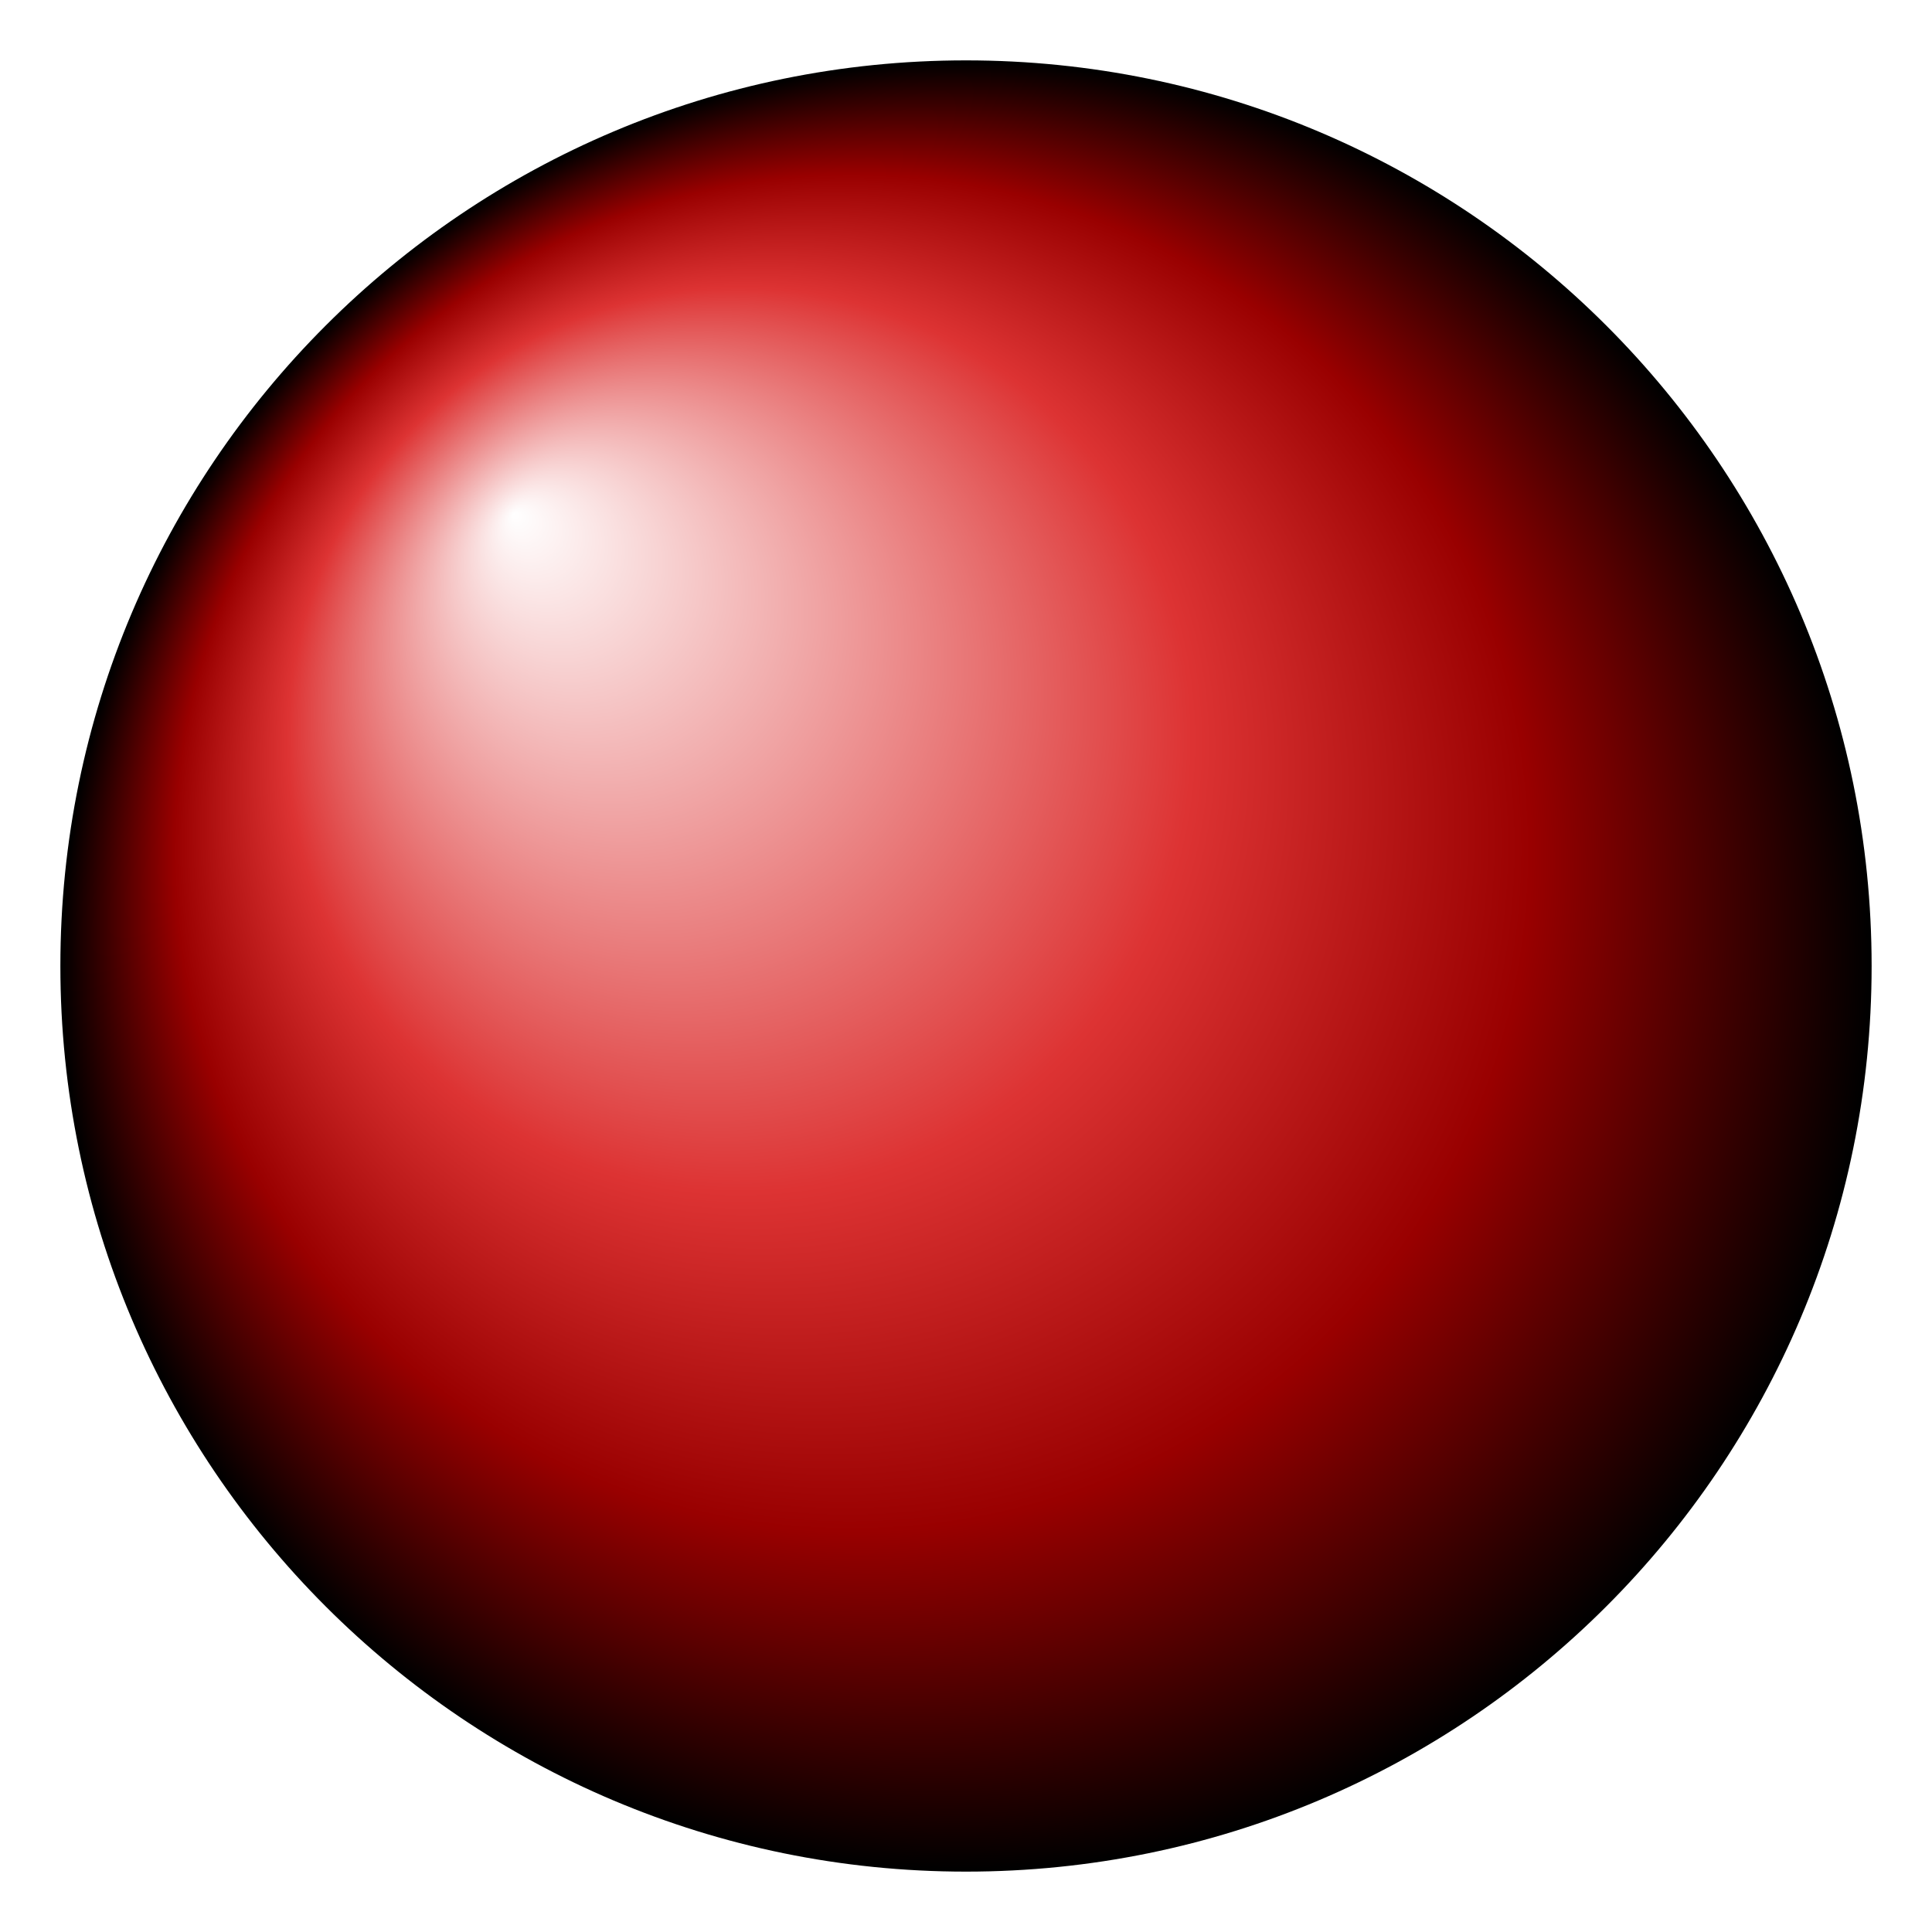
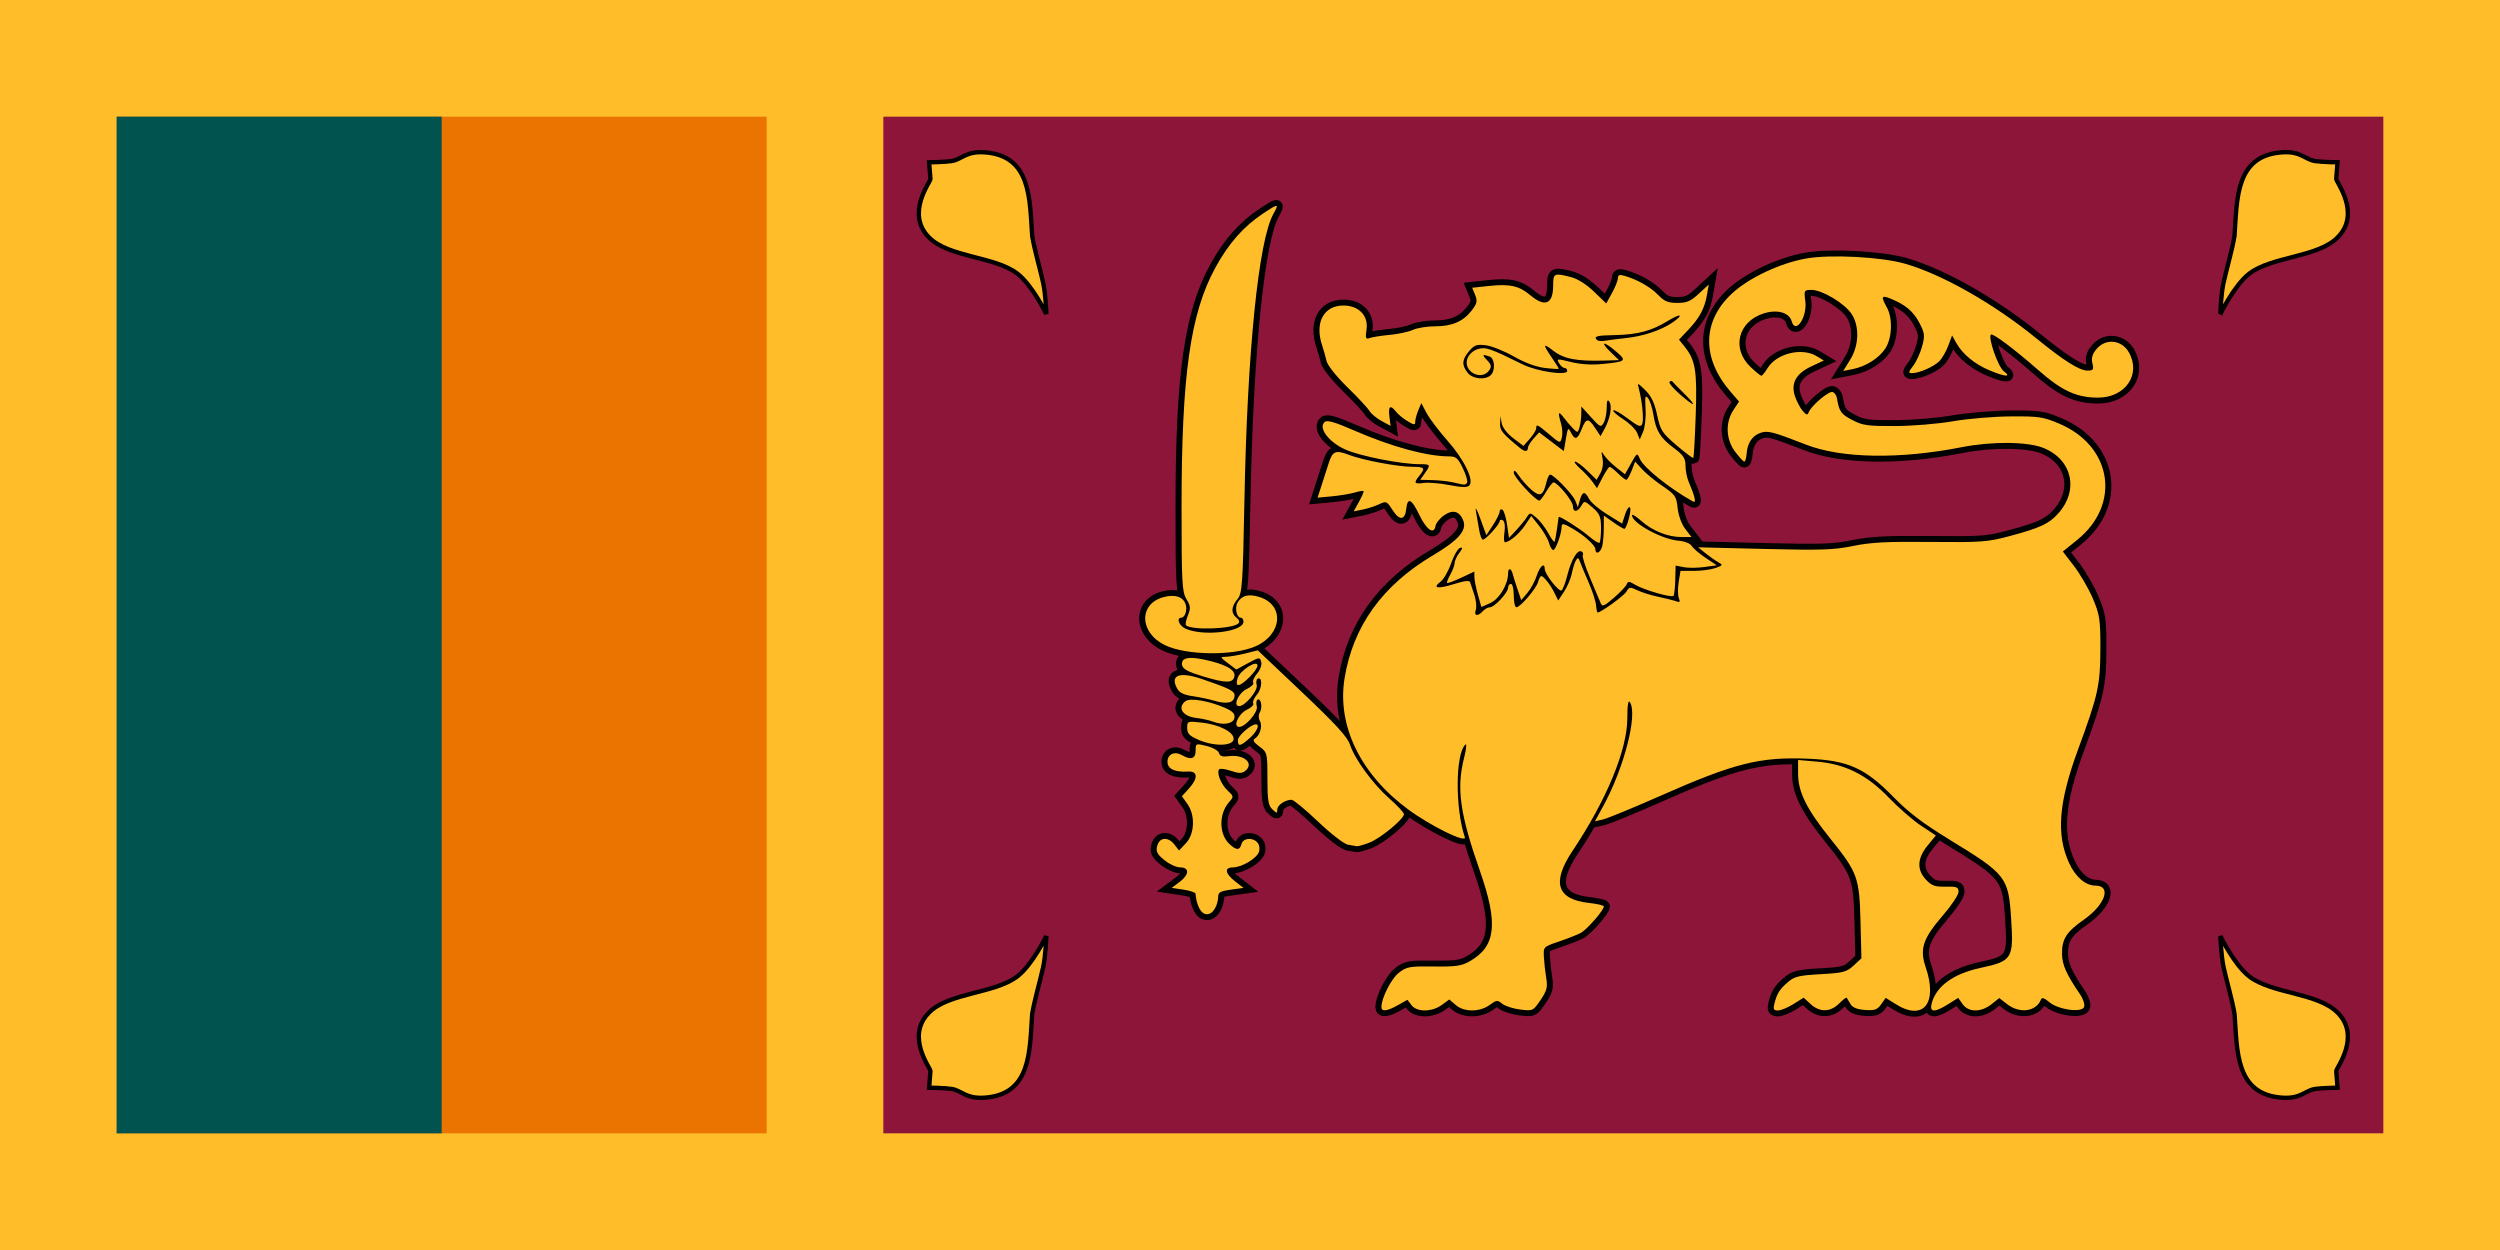
- <svg xmlns="http://www.w3.org/2000/svg" version="1.1" width="64" height="64">
-   <defs>
-     <radialGradient id="Shiny" cx="0.5" cy="0.5" r="0.5" fx="0.25" fy="0.25">
-       <stop offset="0%" stop-color="#FFFFFF" />
-       <stop offset="50%" stop-color="#DD3333" />
-       <stop offset="75%" stop-color="#990000" />
-       <stop offset="100%" stop-color="#000000" />
-     </radialGradient>
-   </defs>
-   <circle r="30" cx="32" cy="32" fill="url(#Shiny)" />
+ <svg xmlns="http://www.w3.org/2000/svg" xmlns:xlink="http://www.w3.org/1999/xlink" width="1200" height="600">
+   <g transform="translate(0 -150)">
+     <path d="M0 150h1200v600H0z" fill="#ffbe29" />
+     <path d="M56 206h312v488H56z" fill="#eb7400" />
+     <path d="M56 206h156v488H56z" fill="#00534e" />
+     <path d="M424 206h720v488H424z" fill="#8d153a" />
+     <path d="M502.255 599.216s-6.62 13.817-13.934 19.446c-10.836 8.341-33.055 7.738-42.486 17.469-11.3 11.475.877 26.635.775 27.951l-.62 8.007s7.619.094 10.828.607c4.824.771 6.706 4.795 15.687 4.197 22.581-1.503 21.671-22.358 22.948-40.18 1.134-6.786 3.758-15.635 5.25-22.419 1.279-5.818 1.552-15.079 1.552-15.079z" fill="#ffbe29" stroke="#000" stroke-width="2.096" />
+     <g transform="matrix(1.043538 0 0 1.018177 -40.19114 144.1855)">
+       <use xlink:href="#A" stroke="#000" stroke-width="5.56" />
+       <g id="A" fill="#ffbe29">
+         <path d="M681.54 479.56l4.359-2.517 1.865 2.522c2.485 3.36 9.36 3.322 13.921-.077l3.488-2.599 2.921 2.599c3.84 3.417 11.012 3.421 15.591.012 3.206-2.388 3.653-2.436 5.773-.619 1.264 1.083 4.97 2.316 8.237 2.74 5.883.764 5.972.722 9.414-4.442 2.883-4.324 3.333-6.075 2.646-10.269a111.39 111.39 0 0 1-1.091-9.945c-.261-4.869-.233-4.9 6.86-7.37 3.917-1.364 8.451-3.193 10.076-4.065 2.833-1.52 10.643-10.699 10.643-12.508 0-.479-3.051-1.214-6.78-1.632-14.833-1.664-17.345-9.629-7.702-24.423 15.725-24.128 25.215-47.625 25.278-62.593.029-6.691.409-8.937 1.269-7.482 3.514 5.946-2.781 30.877-12.316 48.78l-3.839 7.209 3.663-.843c2.015-.464 13.861-5.462 26.325-11.107 34.115-15.451 45.833-18.479 67.911-17.549 18.497.779 26.374 4.393 39.434 18.09 6.918 7.257 13.583 12.449 25.775 20.08 25.975 16.259 27.058 17.667 28.293 36.788 1.251 19.373.629 20.424-14.024 23.661-12.524 2.767-20.375 8.605-22.481 16.717-1.125 4.332 1.242 4.457 7.556.398l4.628-2.974 2.058 2.974c2.705 3.91 8.455 3.926 13.23.036l3.607-2.938 3.687 2.938c5.729 4.565 13.347 3.458 15.497-2.252.413-1.098 1.516-.746 3.75 1.195 4.185 3.637 14.914 5.198 16.072 2.338.442-1.091-.398-3.786-1.867-5.989-6.242-9.36-8.194-13.823-8.276-18.918-.113-7.086 2.001-10.505 10.061-16.268 9.791-7.001 12.816-16.033 5.371-16.033-4.597 0-9.232-4.063-12.187-10.686-6.008-13.461-4.83-28.552 4.187-53.657 9.159-25.5 10.175-30.202 10.211-47.256.03-13.789-.317-16.174-3.455-23.734-1.918-4.622-5.81-11.505-8.649-15.294l-5.161-6.89 6.627-5.49c20.234-16.763 16.095-44.198-8.263-54.769-7.452-3.234-9.313-3.519-22.372-3.432-7.834.053-19.78 1.084-26.546 2.291-6.899 1.231-18.575 2.22-26.585 2.253-12.725.051-14.885-.262-19.789-2.873-5.113-2.722-5.99-4.014-6.991-10.305-.206-1.293-1.11-2.583-2.009-2.867-1.739-.548-9.771 6.422-10.958 9.51-.585 1.524-1.063 1.418-2.781-.613-1.141-1.349-2.733-4.449-3.539-6.888-2.027-6.135.462-10.735 7.674-14.181l5.595-2.674-3.299-2.047c-6.808-4.225-18.385-1.335-22.572 5.635-1.184 1.971-2.476 3.588-2.871 3.592s-2.645-1.876-5.003-4.179c-8.79-8.589-5.767-21.297 5.991-25.177 6.27-2.069 11.818-.491 12.972 3.69 1.762 6.383 7.241-2.007 6.258-9.584-.653-5.037-.555-5.212 2.931-5.212 4.847 0 15.165 6.362 18.356 11.319 3.706 5.757 3.437 14.823-.642 21.58l-3.203 5.305 4.189-.839c6.143-1.23 12.112-5.045 15.131-9.672 3.192-4.891 3.535-14.416.705-19.555-2.743-4.981-2.428-5.772 1.627-4.089 6.897 2.863 10.584 6.02 13.35 11.431 2.491 4.873 2.63 6.084 1.281 11.156-.832 3.129-2.683 7.246-4.114 9.149-2.227 2.963-2.303 3.459-.529 3.459 3.305 0 10.206-3.128 12.658-5.737 1.238-1.318 3.044-4.564 4.012-7.213l1.761-4.816 2.023 3.671c2.861 5.191 8.423 9.863 15.204 12.77 7.293 3.126 10.33 3.303 6.516.378-2.572-1.972-7.311-15.878-5.875-17.238.845-.8 10.747 6.819 22.053 16.968 10.695 9.601 17.415 12.746 27.238 12.746 12.548 0 19.854-10.923 14.214-21.251-3.288-6.022-10.613-6.858-14.896-1.701-1.97 2.371-2.51 4.258-1.933 6.745.707 3.047.431 3.453-2.345 3.453-3.647 0-10.837-4.666-23.606-15.321-19.471-16.248-43.13-30.02-60.214-35.05-10.963-3.228-34.383-4.488-45.528-2.449-12.062 2.207-26.329 9.11-34.101 16.499-13.772 13.094-13.991 30.518-.581 46.385l3.841 4.545-2.601 4.039c-3.783 5.876-3.459 13.785.803 19.61 1.877 2.566 3.771 4.664 4.208 4.662s.917-1.651 1.065-3.665c.376-5.097 2.564-8.511 6.318-9.863 3.382-1.218 5.568-.643 21.051 5.538 16.289 6.501 43.077 6.948 71.561 1.194 13.964-2.821 30.43-2.655 37.674.38 13.279 5.563 16.357 20.036 6.596 31.022-4.226 4.756-8.301 6.693-21.983 10.448-10.412 2.858-12.878 3.047-36.543 2.811-20.218-.202-27.484.186-35.737 1.91-8.96 1.871-14.471 2.059-40.79 1.396l-30.431-.767 3.375 2.794c1.856 1.537 4.478 3.428 5.827 4.202 2.295 1.317 2.219 1.494-1.193 2.759-2.005.743-6.455 1.352-9.889 1.352h-6.243l-.84 5.306c-.462 2.918-.427 6.325.078 7.571.745 1.838.467 2.102-1.47 1.398-1.313-.477-4.97-1.416-8.126-2.086s-7.405-2.034-9.442-3.032c-3.425-1.677-3.805-1.632-5.067.6-1.126 1.993-11.702 9.864-13.254 9.864-.25 0-.574-1.518-.718-3.373s-1.67-6.684-3.39-10.731-3.516-8.462-3.991-9.811c-.717-2.035-1.041-2.139-1.906-.613-.573 1.012-1.41 3.771-1.859 6.132s-2.043 6.196-3.541 8.522l-2.724 4.23-1.737-3.617c-1.865-3.883-4.962-7.909-6.082-7.909-.378 0-1.023 1.242-1.432 2.759-.855 3.169-8.197 11.957-9.99 11.957-.66 0-1.201-2.483-1.201-5.519s-.583-5.519-1.295-5.519-1.295.785-1.295 1.745c0 2.334-6.271 9.292-8.374 9.292-.918 0-2.394.828-3.281 1.839-2.312 2.638-4.203 2.268-3.231-.632.456-1.36.159-4.533-.658-7.052l-1.933-5.957c-.309-.954-2.556-.701-7.312.824-7.685 2.464-10.261 2.028-6.309-1.068 1.445-1.132 3.643-5.051 4.884-8.711s3.073-6.906 4.07-7.215c1.396-.433 1.322.102-.324 2.327-1.175 1.589-2.14 3.732-2.145 4.762s-.889 3.473-1.966 5.428-1.753 3.748-1.504 3.985 3.173-.875 6.498-2.468l6.044-2.898.025 2.592c.014 1.426.742 5.188 1.619 8.359l1.594 5.767 4.114-1.891c4.205-1.933 8.187-8.822 8.187-14.164 0-2.641 1.513-2.235 2.132.571.182.824 1.131 3.915 2.11 6.869l1.779 5.372 2.817-3.392c1.549-1.865 3.492-5.524 4.316-8.131 1.432-4.525 3.679-6.471 3.679-3.185 0 2.368 6.462 10.861 7.709 10.131.603-.353 1.802-3.54 2.666-7.083 1.797-7.369 4.695-12.38 6.537-11.302.693.405.962 1.192.599 1.748s1.125 5.347 3.308 10.646l4.869 11.856c.797 1.963 1.517 1.678 6.195-2.453 2.911-2.571 5.553-5.449 5.871-6.395.481-1.431 1.13-1.379 3.852.311 3.807 2.362 16.605 6.168 17.593 5.232.37-.351.75-3.712.843-7.469l.17-6.832 3.68.763c2.024.42 6.28.394 9.458-.058l5.778-.821-5.149-3.533c-2.832-1.943-5.696-4.457-6.364-5.587-.711-1.204-3.232-2.226-6.087-2.469-7.715-.656-21.388-8.324-21.388-11.996 0-.689 1.894.483 4.208 2.604 5.135 4.707 12.269 7.661 18.499 7.661h4.662l-2.884-3.836c-1.657-2.203-3.143-6.383-3.491-9.822-.556-5.481-1.135-6.352-6.858-10.331-3.438-2.39-7.696-5.972-9.462-7.96l-3.212-3.615-1.639 4.292c-.901 2.361-2.003 4.292-2.448 4.292s-2.178-1.38-3.85-3.066-3.377-3.06-3.787-3.052-1.892 2.279-3.293 5.047l-2.547 5.033-1.968-2.901c-1.083-1.596-3.64-4.419-5.683-6.274s-3.117-3.373-2.388-3.373 3.251 1.932 5.603 4.294l4.277 4.294 1.74-3.146c1.033-1.867 1.42-4.735.952-7.053-.682-3.38-.586-3.576.71-1.455.824 1.349 3.326 3.935 5.56 5.747l4.062 3.295 2.803-5.134c2.789-5.109 2.809-5.119 4.078-2.068 1.697 4.081 13.98 14.149 24.437 20.032 1.612.907.932-2.211-2.044-9.381-.788-1.899-1.433-5.322-1.433-7.607 0-3.39-.978-4.899-5.314-8.198-6.259-4.763-8.284-8.15-9.463-15.835-.478-3.113-1.573-6.575-2.434-7.693-1.277-1.66-1.488-.731-1.147 5.047.23 3.894-.276 8.736-1.126 10.759l-1.544 3.679-1.194-3.066c-.657-1.686-3.561-4.619-6.453-6.517s-4.923-3.769-4.512-4.159 3.387 1.34 6.613 3.844c4.915 3.814 5.997 4.227 6.678 2.547.8-1.974-.001-10.562-1.546-16.563-.771-2.997-.704-2.981 2.993.716 2.727 2.726 4.234 5.978 5.402 11.65 1.484 7.207 2.232 8.407 8.896 14.258 4.002 3.514 7.484 6.191 7.739 5.95s.76-9.331 1.122-20.199c.695-20.841-.091-25.8-5.11-32.239l-2.579-3.309 4.054-4.373c5.289-5.704 7.717-10.277 8.77-16.515l.857-5.075-4.575 4.333c-3.746 3.548-5.535 4.333-9.874 4.333-4.297 0-5.975-.72-8.87-3.805-3.474-3.702-9.63-7.263-15.549-8.997-2.187-.64-2.914-.361-2.914 1.118 0 1.084-1.208 4.213-2.684 6.954l-2.684 4.983-5.624-5.559c-3.45-3.41-7.544-6.064-10.589-6.864-7.781-2.046-8.202-1.843-8.202 3.954 0 8.793-3.754 10.431-10.511 4.587-5.151-4.455-9.423-5.424-19.191-4.351l-7.543.829 1.357 3.405c1.134 2.845.878 4.042-1.551 7.273-3.94 5.24-9.062 7.51-16.948 7.51-3.632 0-8.177.752-10.1 1.67s-6.702 1.977-10.619 2.352-8.092 1.044-9.278 1.487c-1.855.693-2.059.122-1.461-4.098.915-6.458-3.596-11.222-10.627-11.222-9.122 0-13.329 8.159-9.757 18.922a83.69 83.69 0 0 1 1.999 7.259c.427 1.993 4.536 7.282 9.569 12.318 4.851 4.854 9.435 9.904 10.188 11.223s3.241 3.436 5.529 4.704l4.161 2.306-.549-4.452c-.603-4.893.463-5.66 3.066-2.208.931 1.234 3.294 3.229 5.253 4.433 3.085 1.897 3.561 1.935 3.561.288 0-1.045.629-3.454 1.398-5.353l1.398-3.452 2.425 4.697c1.334 2.583 5.671 8.455 9.639 13.048 7.699 8.912 12.389 18.871 9.968 21.163-.982.93-3.636.858-9.138-.248-4.265-.857-9.539-1.31-11.722-1.007-4.457.62-4.808.044-2.067-3.388 2.893-3.623 2.433-4.22-3.251-4.22-6.576 0-22.901-3.152-29.168-5.632-6.093-2.411-7.499-1.811-9.293 3.969l-3.284 10.474-1.817 5.744 6.593-.635c3.626-.349 8.29-1.143 10.364-1.764s3.959-.951 4.189-.734-.695 2.462-2.054 4.988l-2.472 4.592 4.11-.838c2.261-.461 5.662-1.589 7.558-2.506 3.3-1.596 3.565-1.48 6.168 2.697 3.201 5.138 5.761 4.927 6.329-.522.587-5.632 2.44-4.799 5.926 2.665 3.351 7.177 6.838 9.711 7.509 5.457.222-1.413 2.028-3.712 4.012-5.11 4.014-2.828 7.038-1.979 8.772 2.46 1.795 4.595-2.208 9.332-13.853 16.391-23.327 14.14-36.886 33.479-40.757 58.128-3.491 22.233 7.413 45.207 29.29 61.708 10.469 7.897 27.1 16.231 26.043 13.051-4.488-13.505-4.34-39.274.25-43.621.689-.652.452 2.036-.527 5.975-3.645 14.672-2.062 26.363 7.282 53.763 8.451 24.782 7.281 35.373-4.679 42.374-3.841 2.248-6.315 2.619-16.643 2.494-11.207-.136-12.428.089-16.026 2.956-3.488 2.78-8.011 11.906-8.011 16.165 0 2.307 2.562 2.002 7.597-.905zm181.91-.5l4.701-3.021 3.19 3.021c4.18 3.958 9.076 3.87 13.094-.237 1.754-1.792 3.328-3.034 3.499-2.759a229.59 229.59 0 0 1 1.738 2.952c.993 1.708 3.036 2.566 6.722 2.826 4.442.313 5.634-.116 7.399-2.667l2.104-3.041 4.628 2.974c12.669 8.143 19.42-.4 13.758-17.411-2.879-8.649-1.296-13.512 7.983-24.521 3.913-4.642 7.118-9.597 7.121-11.011 0-2.254-.724-2.556-5.931-2.453-4.983.099-6.441-.436-9.064-3.323-4.266-4.697-4.013-10.075.756-16.044l3.81-4.768-6.76-4.587c-3.718-2.523-10.422-8.492-14.899-13.265-10.054-10.719-19.939-15.802-32.975-16.955l-8.74-.773.013 6.616c.017 8.517 4.014 16.71 14.924 30.588 12.405 15.779 13.271 18.222 13.774 38.846l.425 17.442-3.59 3.406c-3.244 3.077-4.706 3.47-15.173 4.074-9.965.575-12.058 1.089-14.982 3.679-3.884 3.44-5.045 5.312-6.244 10.063-.699 2.769-.416 3.373 1.582 3.373 1.339 0 4.549-1.36 7.135-3.021zm-264.614-50.459c0-2.205.985-2.794 5.831-3.482l5.831-.828-3.889-3.099c-4.62-3.682-5.048-6.558-.975-6.565 4.056 0 10.925-4.212 11.969-7.328.485-1.448.18-3.383-.69-4.377-2.274-2.595-6.549-2.203-7.343.672-.853 3.091-2.282 3.099-5.522.031-4.873-4.615-4.983-14.169-.226-19.732 2.242-2.622 2.222-2.794-.636-5.5-3.074-2.912-5.27-8.675-3.826-10.043.46-.435 2.889-.088 5.398.771 3.566 1.221 4.973 1.24 6.442.085 4.45-3.497-.371-7.994-7.507-7.002-2.872.399-4.058 0-4.471-1.49-.312-1.13-2.824-2.605-5.654-3.32-5.057-1.278-5.093-1.263-5.093 2.221 0 3.818-2.179 4.538-6.321 2.089-3.365-1.99-6.629-.445-6.629 3.138 0 3.343 3.362 4.992 9.388 4.604 4.622-.298 4.794 3.139.404 8.08l-3.157 3.553 2.501 3.593c3.704 5.321 3.392 14.158-.654 18.547l-3.172 3.441-2.081-2.759c-2.892-3.835-6.848-3.578-7.932.515-.71 2.68-.123 3.905 3.233 6.745 2.255 1.909 5.548 3.47 7.318 3.47 4.378 0 4.207 3.443-.344 6.922l-3.561 2.722 5.503.854c3.027.47 5.503 1.353 5.503 1.963 0 2.339 1.426 9.437 5.04 9.615 3.227.158 5.244-4.75 5.319-8.103zm69.644-25.681c5-1.971 15.821-11.134 15.821-13.398 0-.712-2.987-3.997-6.637-7.3-7.682-6.951-16.039-18.657-18.204-25.501-1.129-3.569-6.584-9.678-21.951-24.581l-20.448-19.832-5.893 1.493c-3.241.821-7.196 1.513-8.788 1.537-2.744.042-2.694.199.954 3.023l3.849 2.979 5.396-2.995c5.23-2.903 5.417-2.921 6.062-.585.378 1.368-.437 3.738-1.883 5.479-1.402 1.688-2.2 3.602-1.775 4.255s-.921 2.016-2.993 3.031c-3.84 1.88-6.505 8.071-3.475 8.071 2.726 0 8.737-7.417 8.045-9.926-.355-1.285-.183-2.606.381-2.936 2.341-1.37 2.195 4.453-.184 7.317-1.402 1.688-2.2 3.602-1.775 4.255s-.921 2.016-2.993 3.031c-3.815 1.868-6.507 8.071-3.503 8.071 2.944 0 8.857-7.087 8.124-9.739-.383-1.387-.235-2.793.33-3.123 1.577-.923 2.428 3.674 1.096 5.926-.713 1.207-.707 2.854.017 4.16 1.31 2.366-.018 6.911-2.432 8.323-1.034.605-.334 1.794 2.175 3.688 3.631 2.742 3.701 3.03 3.701 15.13 0 10.112.408 12.722 2.266 14.482 2.085 1.975 2.266 1.983 2.266.088 0-2.069 3.632-4.598 6.603-4.598.876 0 6.352 4.64 12.167 10.312 5.851 5.706 11.973 10.561 13.707 10.87l4.146.726c.557.092 3.179-.687 5.827-1.731zM605.96 354c0-3.26-6.724-6.739-14.767-7.642-6.493-.728-6.6-.687-6.6 2.557 0 2.685 1.021 3.741 5.503 5.693 7.202 3.136 15.863 2.804 15.863-.608zm7.37-.3c3.28-2.976 4.834-6.516 2.861-6.516-2.269 0-8.293 5.405-8.293 7.442 0 3.179 1.119 2.988 5.432-.926zm-6.99-9.64c.278-1.839-.86-3.067-4.27-4.607-7.356-3.322-16.15-4.861-18.268-3.196-3.901 3.066-1.302 7.183 5.003 7.923 2.538.298 5.98 1.072 7.648 1.72 4.846 1.882 9.454 1.024 9.887-1.841zm0-9.85c.396-2.624-1.282-3.563-14.978-8.383-10.225-3.599-14.752-1.902-11.484 4.306 1.138 2.162 3.049 3.15 7.334 3.792 3.187.477 7.543 1.41 9.679 2.074 5.708 1.772 9.006 1.148 9.449-1.788zm6.86-9.23c2.067-2.095 3.757-4.567 3.757-5.494 0-3.006-8.161 2.312-9.202 5.996-1.248 4.419.775 4.232 5.445-.502zm-6.86-.62c.451-2.989-4.52-5.688-14.294-7.762-7.171-1.522-10.334-.659-9.797 2.674.293 1.819 2.681 3.148 9.457 5.263 10.843 3.384 14.104 3.345 14.634-.174zm9.56-13.91c12.525-5.575 13.608-19.635 1.798-23.326-4.904-1.533-8.034-.707-9.911 2.615-1.437 2.543-.476 7.168 1.49 7.168.664 0 1.208.856 1.208 1.902 0 4.882-19.123 7.094-26.965 3.119-2.755-1.396-3.955-5.021-1.662-5.021 1.713 0 2.898-3.693 2.023-6.306-1.193-3.559-4.78-4.792-9.983-3.432-11.74 3.07-11.41 16.865.543 22.719 9.801 4.8 31.287 5.092 41.46.563zm-7.79-10.81c.725-.687.41-1.743-.806-2.698-2.663-2.093-2.521-5.206.4-8.769 2.193-2.676 2.467-6.68 3.222-47.074 1.301-69.611 6.477-121.97 13.3-134.53 2.716-5.001 2.335-5.021-4.684-.245-9.042 6.152-15.926 14.163-22.026 25.631-11.516 21.651-15.518 50.78-15.518 112.96 0 35.305.241 39.924 2.251 43.243 1.91 3.152 2.012 4.317.67 7.683-.87 2.182-1.264 4.268-.877 4.635 2.571 2.435 21.302 1.789 24.067-.83zm105.23-66.38c.392-.601-.475-3.636-1.926-6.745-2.264-4.847-3.175-5.652-6.4-5.652-10.102 0-26.341-4.514-43.083-11.976-9.668-4.309-13.007-5.299-14.166-4.201-2.958 2.801 1.958 9.451 9.572 12.946 6.754 3.101 25.635 6.911 34.248 6.911 4.997 0 5.115.225 2.271 4.335l-2.091 3.023 5.652.145c3.109.08 7.4.566 9.537 1.081 5.549 1.337 5.601 1.338 6.388.133z" />
+         <path d="M772.35 264.63c0-1.799-5.284-6.675-10.638-9.817-4.205-2.467-4.899-2.542-4.909-.53-.014 3.055-2.731 10.731-3.798 10.731-.602 0-1.491-1.5-1.977-3.333s-2.524-5.446-4.529-8.029l-3.646-4.696-2.839 4.351c-2.647 4.056-7.231 8.028-9.266 8.028-.486 0-.581-2.136-.211-4.747.402-2.836.092-5.086-.771-5.591-.794-.464-1.443-.302-1.443.36 0 1.528-6.367 8.751-7.714 8.751-.555 0-1.332-2.07-1.727-4.599l-1.491-8.891c-.425-2.361.481-.76 2.015 3.558l2.788 7.85 3.058-4.784c1.682-2.631 3.061-5.506 3.064-6.389s.572-1.274 1.264-.869 1.654 3.568 2.139 7.028l.881 6.292 3.365-3.689c1.851-2.029 4.019-4.745 4.819-6.036 1.427-2.304 1.508-2.302 4.346.106 1.591 1.349 4.036 4.576 5.434 7.17s2.73 4.526 2.958 4.292.741-2.909 1.139-5.944l.789-5.769c.198-.752 10.135 5.707 13.812 8.978 2.363 2.102 4.607 3.528 4.987 3.168s.691-3.461.691-6.892c0-5.317-.564-6.742-3.816-9.649-3.739-3.342-3.844-3.361-5.225-.916-1.793 3.173-3.908 3.219-3.908.085 0-2.287-7.066-11.08-8.904-11.08-.477 0-1.965 1.931-3.307 4.292s-2.786 4.29-3.208 4.287c-1.812-.011-11.774-11.117-11.769-13.122 0-1.595.671-1.187 2.418 1.476 1.327 2.024 3.978 5.044 5.89 6.713 3.873 3.379 5.281 2.557 6.776-3.954.426-1.855 1.166-3.373 1.644-3.373 1.656 0 10.327 9.21 11.547 12.264l1.224 3.066.927-3.373c1.134-4.124 2.385-4.277 4.196-.514.756 1.572 4.492 4.84 8.301 7.263l6.926 4.405 1.39-4.43c.765-2.437 1.777-3.837 2.251-3.112.706 1.082-1.095 8.423-2.453 10.002-.204.237-2.448-1.071-4.987-2.905l-4.617-3.335-.018 5.971c-.013 3.284-.369 7.213-.799 8.73-.84 2.967-3.069 3.802-3.069 1.149zm-34.53-47.6c-8.231-6.873-9.481-8.445-9.299-11.702l.194-3.467.537 3.349c.314 1.955 2.506 4.885 5.269 7.042l4.732 3.694 2.908-3.363c1.599-1.85 2.929-4.053 2.954-4.896.067-2.198.462-2.014 6.035 2.822 4.952 4.296 5.029 4.317 5.765 1.533.41-1.552.265-4.474-.324-6.493-1.618-5.55-1.301-6.387 1.151-3.04 1.221 1.668 3.185 4.025 4.364 5.239 2.052 2.113 2.178 2.087 2.941-.613.439-1.551.806-4.39.815-6.309l.018-3.488 4.465 5.061c4.17 4.727 4.554 4.902 5.827 2.649.75-1.326 1.372-4.517 1.382-7.091.014-3.325.364-4.164 1.21-2.898 1.412 2.114.432 7.87-2.176 12.775l-1.871 3.52-2.457-3.826c-3.142-4.893-4.188-4.814-6.204.466-1.905 4.99-3.144 5.37-5 1.533-1.201-2.483-1.43-2.179-2.283 3.037l-.948 5.797-5.678-4.407-5.679-4.407-2.553 2.902c-1.404 1.596-2.572 3.592-2.596 4.435-.052 1.827-1.418 1.884-3.5.146zm73.22-25.6c-2.996-2.699-5.06-5.275-4.587-5.723s1.006-.577 1.185-.285 2.627 2.867 5.442 5.723c6.482 6.577 5.15 6.763-2.04.285zm-97.53-10.08c-2.726-3.685-2.537-6.127.78-10.121 2.397-2.886 3.492-3.278 7.679-2.746 2.685.341 8.464 2.714 12.841 5.273 5.056 2.955 10.285 4.935 14.335 5.427 3.507.426 6.376.587 6.376.357s-1.457-2.603-3.237-5.274c-4.228-6.343-4.083-7.024.686-3.224 4.895 3.901 10.751 5.042 23.836 4.644l6.393-.194-3.709-3.666c-5.187-5.127-3.591-5.587 2.138-.616 5.372 4.663 5.036 4.991-6.271 6.12-4.805.48-9.972.132-14.267-.96-6.426-1.634-6.675-1.609-5.458.545.702 1.241 1.838 2.257 2.525 2.257s1.25.629 1.25 1.398c0 2.364-13.879.285-20.511-3.073-15.151-7.671-17.058-8.335-20.664-7.199-2.007.632-4.015 2.483-4.707 4.338-2.309 6.187 6.466 10.997 10.085 5.527 1.049-1.585.804-2.67-1.04-4.599-2.525-2.642-2.288-3.019 1.12-1.78 2.42.879 2.745 6.689.494 8.821-2.576 2.439-8.454 1.749-10.674-1.254zm59.68-15.28c-1.895-1.794-.409-2.234 8.085-2.392 10.508-.196 16.89-1.947 24.42-6.701 6.033-3.809 7.669-3.059 1.942.89-5.224 3.603-13.372 6.372-21.239 7.219-3.809.41-8.15.978-9.647 1.262s-3.099.159-3.561-.279z" fill="#000" />
+       </g>
+     </g>
+     <g fill="#ffbe29" stroke="#000">
+       <path d="M1065.798 599.328s6.614 13.797 13.922 19.418c10.827 8.329 33.027 7.727 42.449 17.445 11.29 11.459-.876 26.597-.774 27.911l.619 7.995s-7.613.094-10.818.606c-4.82.77-6.7 4.788-15.674 4.191-22.562-1.5-21.652-22.326-22.929-40.122-1.133-6.777-3.755-15.612-5.245-22.387-1.277-5.809-1.55-15.057-1.55-15.057z" stroke-width="2.094" />
+       <path d="M1065.751 300.772s6.619-13.815 13.933-19.443c10.835-8.34 33.052-7.737 42.482-17.467 11.299-11.473-.877-26.631-.775-27.947l.62-8.005s-7.619-.094-10.827-.607c-4.823-.771-6.705-4.794-15.685-4.197-22.579 1.502-21.669 22.354-22.946 40.174-1.134 6.785-3.758 15.632-5.249 22.415-1.278 5.817-1.551 15.076-1.551 15.076zm-563.496.012s-6.62-13.817-13.934-19.446c-10.836-8.341-33.055-7.738-42.486-17.469-11.3-11.475.877-26.635.775-27.951l-.62-8.007s7.62-.094 10.828-.607c4.824-.771 6.706-4.795 15.687-4.197 22.581 1.503 21.671 22.358 22.948 40.18 1.134 6.786 3.758 15.635 5.25 22.419 1.279 5.818 1.552 15.079 1.552 15.079z" stroke-width="2.096" />
+     </g>
+   </g>
</svg>
